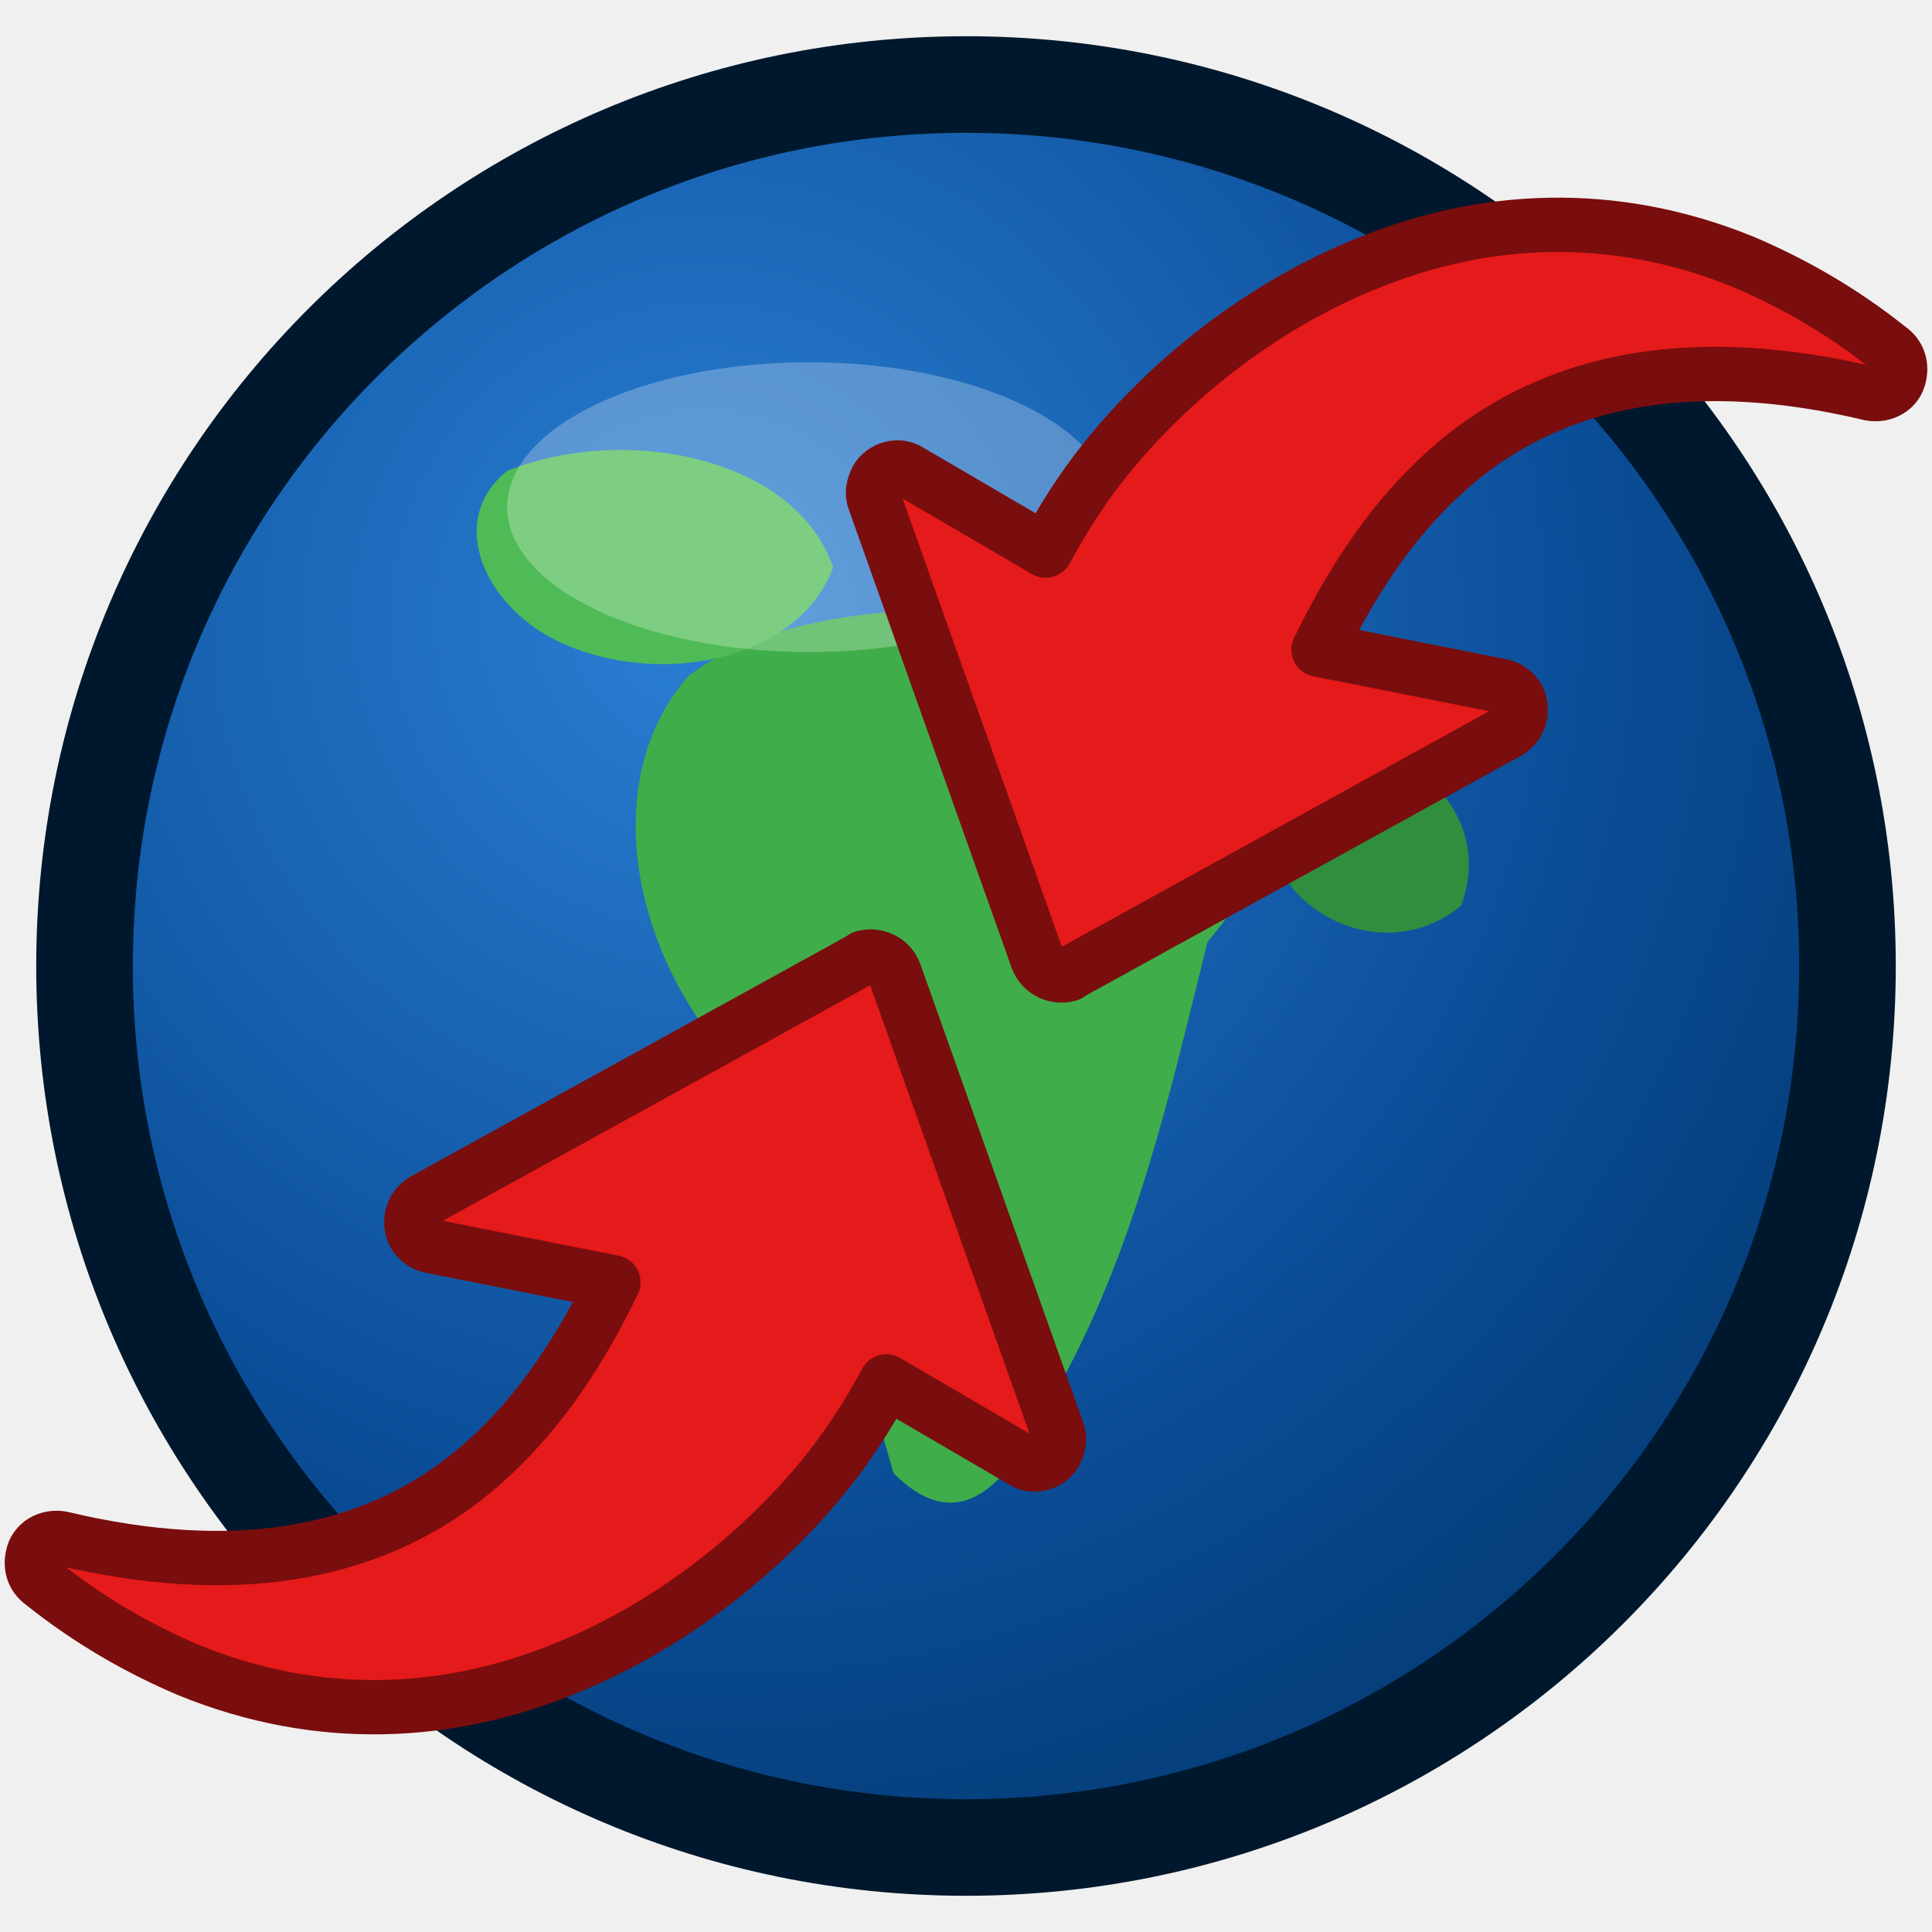
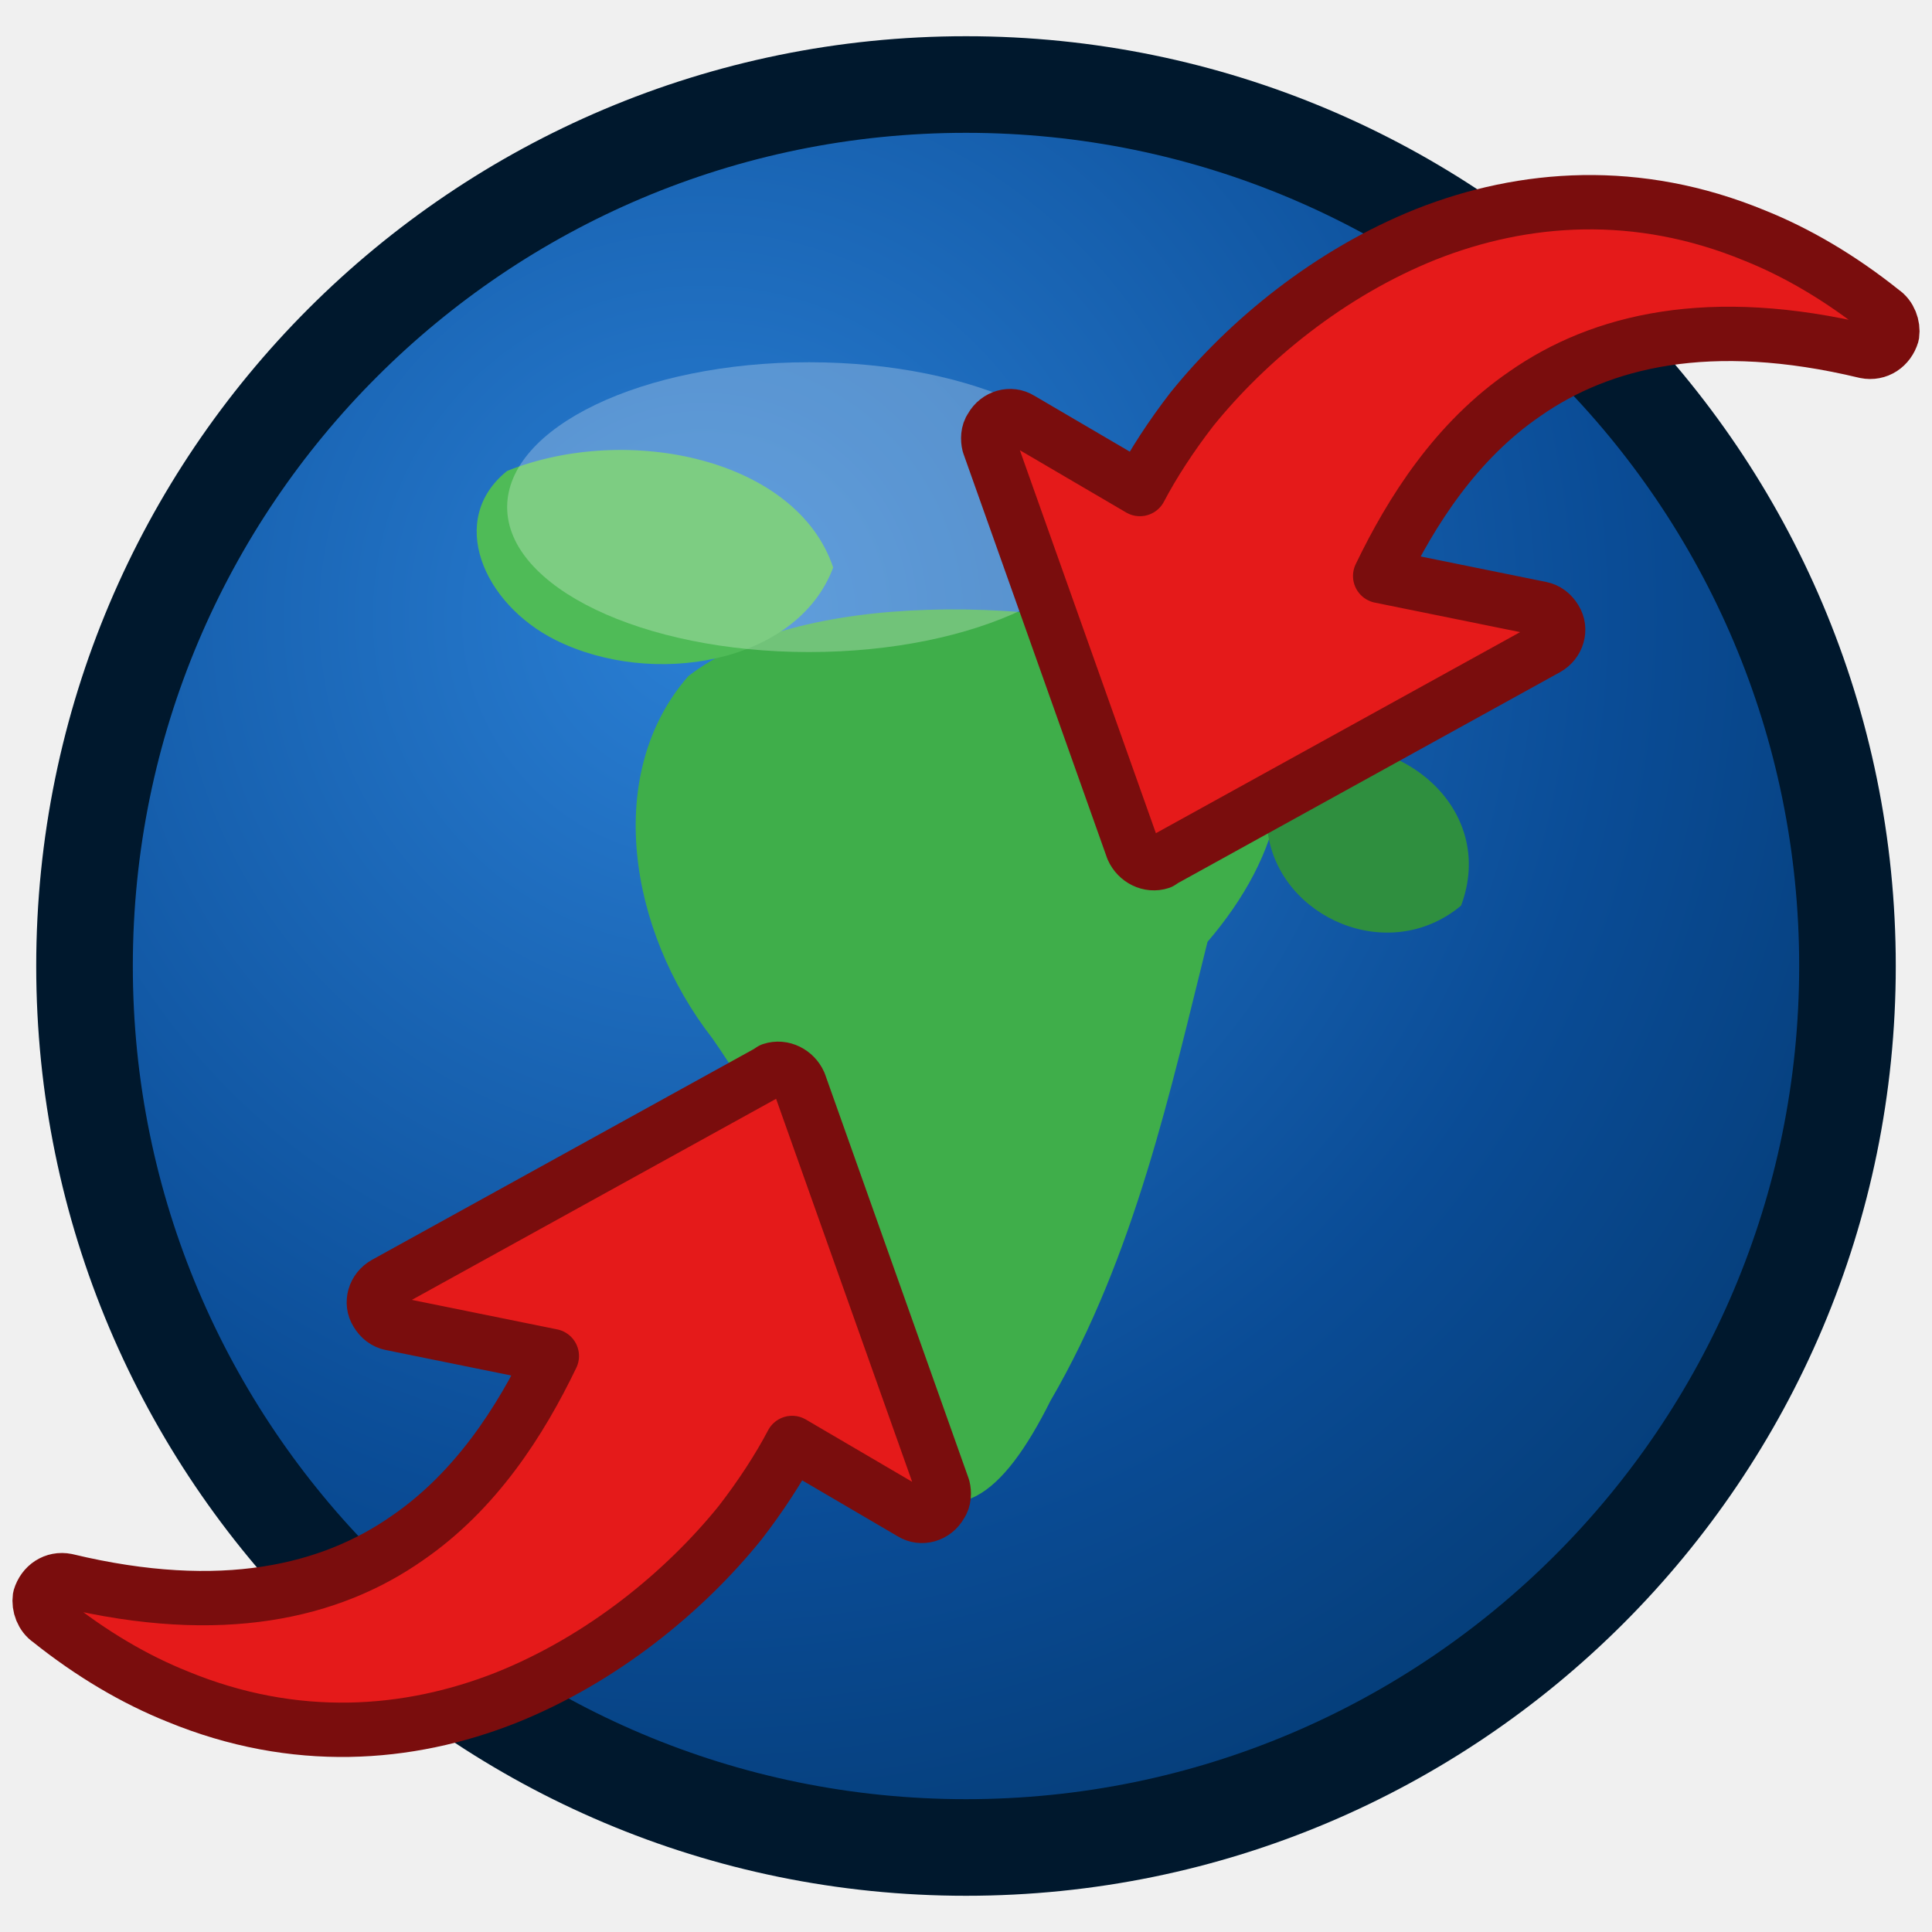
<svg xmlns="http://www.w3.org/2000/svg" viewBox="0 0 16 16">
  <defs>
    <radialGradient id="sea" cx="0.35" cy="0.3" r="0.95">
      <stop offset="0" stop-color="#2a7fd4" />
      <stop offset="0.55" stop-color="#0a4c96" />
      <stop offset="1" stop-color="#00305e" />
    </radialGradient>
  </defs>
  <circle cx="8" cy="8" r="7.3" fill="url(#sea)" stroke="#00182d" stroke-width="0.8" />
  <path d="M5.7 5.6 C6.6 4.9 8.6 4.9 10.2 5.4 C10.9 6.2 10.6 7.1 10.0 7.8 C9.7 9.0 9.4 10.4 8.7 11.6 C8.3 12.4 7.9 12.7 7.4 12.2 C7.0 10.8 6.6 9.6 5.9 8.6 C5.2 7.7 5.0 6.4 5.7 5.6 Z" fill="#3fae4a" />
  <path d="M4.2 3.9 C5.2 3.5 6.6 3.8 6.9 4.7 C6.6 5.5 5.4 5.7 4.6 5.3 C4.0 5.0 3.7 4.3 4.2 3.9 Z" fill="#4fbb57" />
  <path d="M10.7 6.2 C11.6 6.0 12.4 6.7 12.1 7.5 C11.5 8.0 10.6 7.6 10.5 6.9 Z" fill="#2f8f3f" />
  <ellipse cx="6.7" cy="4.2" rx="2.5" ry="1.2" fill="#ffffff" opacity="0.26" />
-   <path d="M 5.08 10.62 L 3.57 10.32 C 3.51 10.31 3.46 10.27 3.43 10.22 C 3.38 10.12 3.41 10.0 3.51 9.94 L 7.12 7.95 L 7.15 7.93 C 7.25 7.9 7.37 7.95 7.41 8.06 L 8.76 11.86 C 8.78 11.91 8.77 11.97 8.74 12.03 C 8.69 12.12 8.56 12.16 8.47 12.1 L 7.34 11.44 C 7.21 11.68 7.05 11.94 6.85 12.19 C 6.33 12.84 5.56 13.47 4.65 13.83 C 3.73 14.2 2.66 14.28 1.56 13.83 C 1.16 13.66 0.75 13.43 0.35 13.11 C 0.28 13.06 0.25 12.98 0.27 12.89 C 0.29 12.78 0.4 12.72 0.51 12.74 C 1.98 13.09 3.0 12.84 3.72 12.34 C 4.36 11.89 4.78 11.24 5.08 10.62 Z" fill="#e51a1a" stroke="#7a0d0d" stroke-width="0.45" stroke-linejoin="round" />
-   <path d="M 10.92 5.38 L 12.43 5.68 C 12.49 5.69 12.54 5.73 12.57 5.78 C 12.62 5.88 12.59 6.0 12.49 6.06 L 8.88 8.05 L 8.85 8.07 C 8.75 8.1 8.63 8.05 8.59 7.94 L 7.24 4.14 C 7.22 4.09 7.23 4.03 7.26 3.97 C 7.31 3.88 7.44 3.84 7.53 3.9 L 8.66 4.56 C 8.79 4.32 8.95 4.06 9.15 3.81 C 9.67 3.16 10.44 2.53 11.35 2.17 C 12.27 1.8 13.34 1.72 14.44 2.17 C 14.84 2.34 15.25 2.57 15.65 2.89 C 15.72 2.94 15.75 3.02 15.73 3.11 C 15.71 3.22 15.6 3.28 15.49 3.26 C 14.02 2.91 13.0 3.16 12.28 3.66 C 11.64 4.11 11.22 4.76 10.92 5.38 Z" fill="#e51a1a" stroke="#7a0d0d" stroke-width="0.45" stroke-linejoin="round" />
+   <path d="M 4.57 11.23 L 3.24 10.96 C 3.19 10.95 3.15 10.92 3.12 10.87 C 3.07 10.79 3.1 10.68 3.19 10.63 L 6.36 8.88 L 6.39 8.86 C 6.48 8.83 6.58 8.88 6.62 8.97 L 7.81 12.32 C 7.82 12.36 7.82 12.42 7.79 12.46 C 7.74 12.55 7.63 12.58 7.55 12.53 L 6.56 11.95 C 6.45 12.16 6.3 12.39 6.13 12.61 C 5.67 13.18 4.99 13.74 4.19 14.06 C 3.38 14.38 2.44 14.45 1.47 14.05 C 1.12 13.91 0.76 13.7 0.41 13.42 C 0.35 13.38 0.32 13.3 0.33 13.23 C 0.36 13.13 0.45 13.07 0.55 13.09 C 1.84 13.4 2.74 13.18 3.37 12.74 C 3.94 12.35 4.31 11.77 4.57 11.23 Z" fill="#e51a1a" stroke="#7a0d0d" stroke-width="0.45" stroke-linejoin="round" />
+   <path d="M 11.43 4.77 L 12.76 5.04 C 12.81 5.05 12.85 5.08 12.88 5.13 C 12.93 5.21 12.9 5.32 12.81 5.37 L 9.64 7.12 L 9.61 7.14 C 9.52 7.17 9.42 7.12 9.38 7.03 L 8.19 3.68 C 8.18 3.64 8.18 3.58 8.21 3.54 C 8.26 3.45 8.37 3.42 8.45 3.47 L 9.44 4.05 C 9.55 3.84 9.7 3.61 9.87 3.39 C 10.33 2.82 11.01 2.26 11.81 1.94 C 12.62 1.62 13.56 1.55 14.53 1.95 C 14.88 2.09 15.24 2.3 15.59 2.58 C 15.65 2.62 15.68 2.7 15.67 2.77 C 15.64 2.87 15.55 2.93 15.45 2.91 C 14.16 2.6 13.26 2.82 12.63 3.26 C 12.06 3.65 11.69 4.23 11.43 4.77 Z" fill="#e51a1a" stroke="#7a0d0d" stroke-width="0.45" stroke-linejoin="round" />
</svg>
